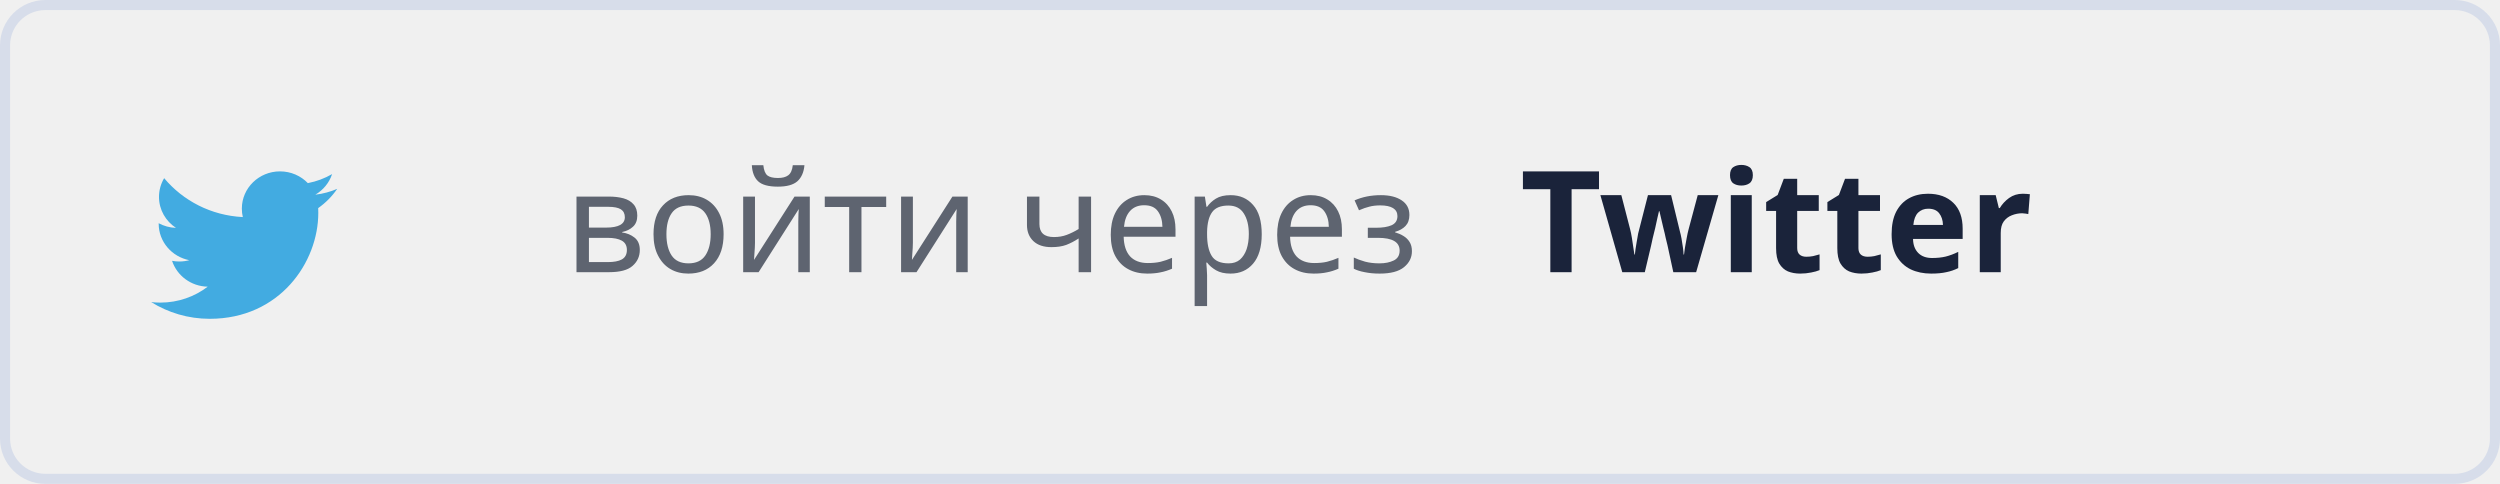
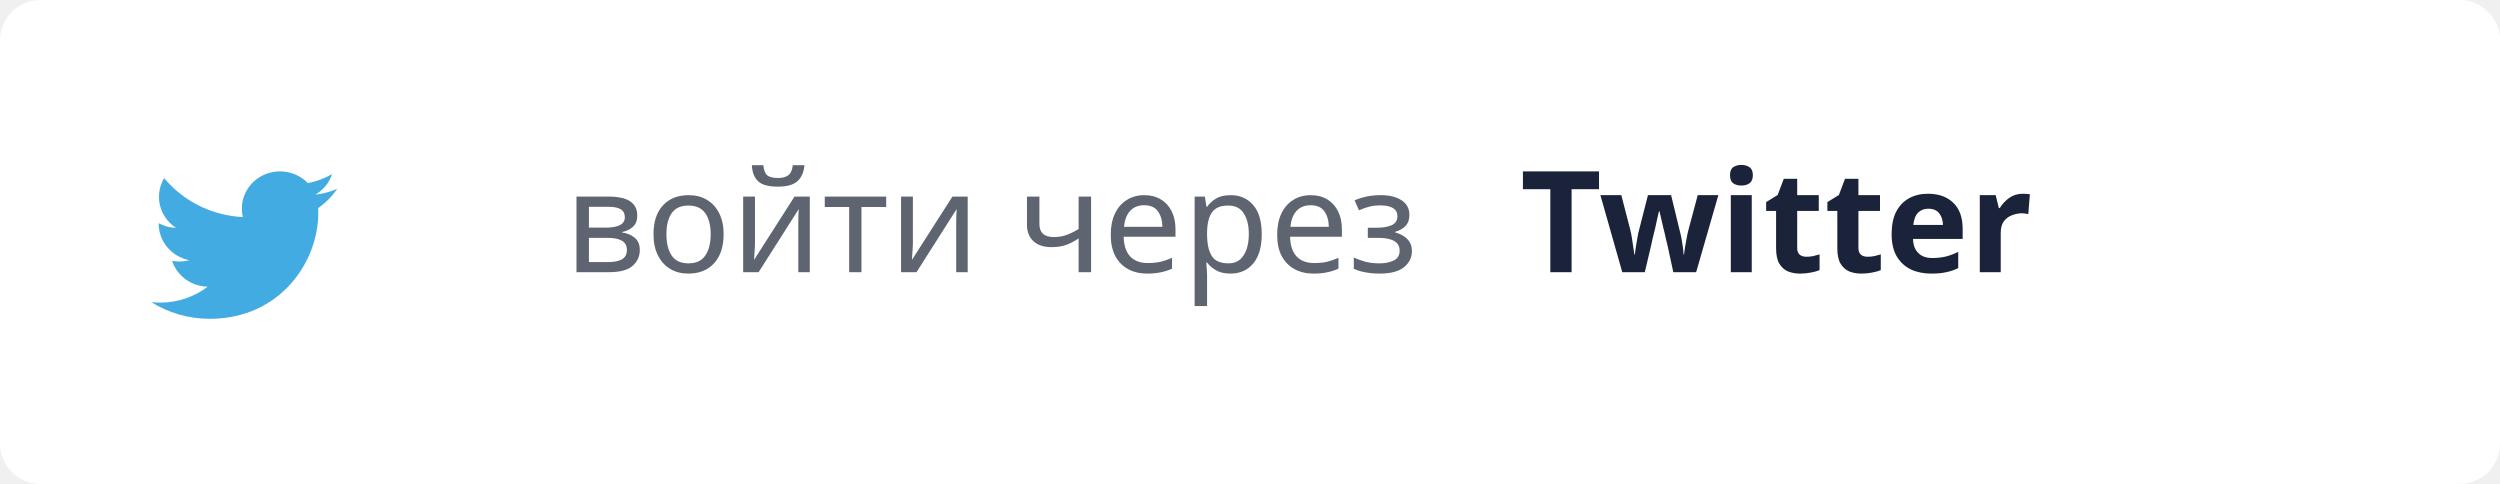
<svg xmlns="http://www.w3.org/2000/svg" width="248px" height="48px" viewBox="0 0 248 48" version="1.1">
-   <g id="Page-1" stroke="none" stroke-width="1" fill="none" fill-rule="evenodd">
-     <g id="(D)-Login" transform="translate(-760, -378)">
-       <g id="login" transform="translate(392, 193)">
-         <g id="twitter" transform="translate(368, 185)">
-           <rect id="Rectangle" stroke="#D7DDEA" x="0.5" y="0.5" width="247" height="47" rx="4" />
-           <path d="M30.538,18.165 C29.849,17.448 28.865,17 27.775,17 C25.686,17 23.991,18.653 23.991,20.692 C23.991,20.982 24.023,21.262 24.088,21.533 C20.942,21.379 18.153,19.911 16.284,17.674 C15.958,18.221 15.772,18.856 15.772,19.532 C15.772,20.813 16.44,21.943 17.457,22.605 C16.837,22.587 16.252,22.419 15.741,22.145 L15.741,22.19 C15.741,23.979 17.046,25.472 18.779,25.81 C18.462,25.897 18.127,25.941 17.781,25.941 C17.537,25.941 17.299,25.918 17.069,25.875 C17.551,27.341 18.948,28.409 20.605,28.438 C19.31,29.428 17.676,30.019 15.903,30.019 C15.598,30.019 15.296,30.002 15,29.968 C16.675,31.014 18.666,31.626 20.803,31.626 C27.768,31.626 31.575,26.001 31.575,21.121 C31.575,20.96 31.572,20.8 31.565,20.643 C32.305,20.122 32.947,19.472 33.453,18.732 C32.775,19.025 32.045,19.224 31.279,19.313 C32.061,18.856 32.661,18.133 32.944,17.27 C32.212,17.693 31.403,18 30.538,18.165 Z" id="Twitter" fill="#42ABE1" />
-           <text id="войти-через-Twitter" font-family="Montserrat-Medium, Montserrat" font-size="14" font-weight="400" line-spacing="22">
-             <tspan x="56" y="27" fill="#5E6470">войти через</tspan>
-             <tspan x="147.028" y="27" fill="#1A233A"> </tspan>
-             <tspan x="150.794" y="27" font-family="Montserrat-Bold, Montserrat" font-weight="bold" fill="#1A233A">Twitter</tspan>
-           </text>
-         </g>
+   <g id="Mobile" stroke="none" stroke-width="1" fill="none" fill-rule="evenodd">
+     <g id="(M)-login" transform="translate(-36, -272)">
+       <g id="twitter" transform="translate(36, 272)">
+         <rect id="Rectangle" fill="#FFFFFF" x="0" y="0" width="248" height="48" rx="4" />
+         <path d="M30.538,18.165 C29.849,17.448 28.865,17 27.775,17 C25.686,17 23.991,18.653 23.991,20.692 C23.991,20.982 24.023,21.262 24.088,21.533 C20.942,21.379 18.153,19.911 16.284,17.674 C15.958,18.221 15.772,18.856 15.772,19.532 C15.772,20.813 16.44,21.943 17.457,22.605 C16.837,22.587 16.252,22.419 15.741,22.145 L15.741,22.19 C15.741,23.979 17.046,25.472 18.779,25.81 C18.462,25.897 18.127,25.941 17.781,25.941 C17.537,25.941 17.299,25.918 17.069,25.875 C17.551,27.341 18.948,28.409 20.605,28.438 C19.31,29.428 17.676,30.019 15.903,30.019 C15.598,30.019 15.296,30.002 15,29.968 C16.675,31.014 18.666,31.626 20.803,31.626 C27.768,31.626 31.575,26.001 31.575,21.121 C31.575,20.96 31.572,20.8 31.565,20.643 C32.305,20.122 32.947,19.472 33.453,18.732 C32.775,19.025 32.045,19.224 31.279,19.313 C32.061,18.856 32.661,18.133 32.944,17.27 C32.212,17.693 31.403,18 30.538,18.165 Z" id="Twitter" fill="#42ABE1" />
+         <text id="войти-через-Twitter" font-family="Montserrat-Medium, Montserrat" font-size="14" font-weight="400" line-spacing="22">
+           <tspan x="56" y="27" fill="#5E6470">войти через</tspan>
+           <tspan x="147.028" y="27" fill="#1A233A"> </tspan>
+           <tspan x="150.794" y="27" font-family="Montserrat-Bold, Montserrat" font-weight="bold" fill="#1A233A">Twitter</tspan>
+         </text>
      </g>
    </g>
  </g>
</svg>
